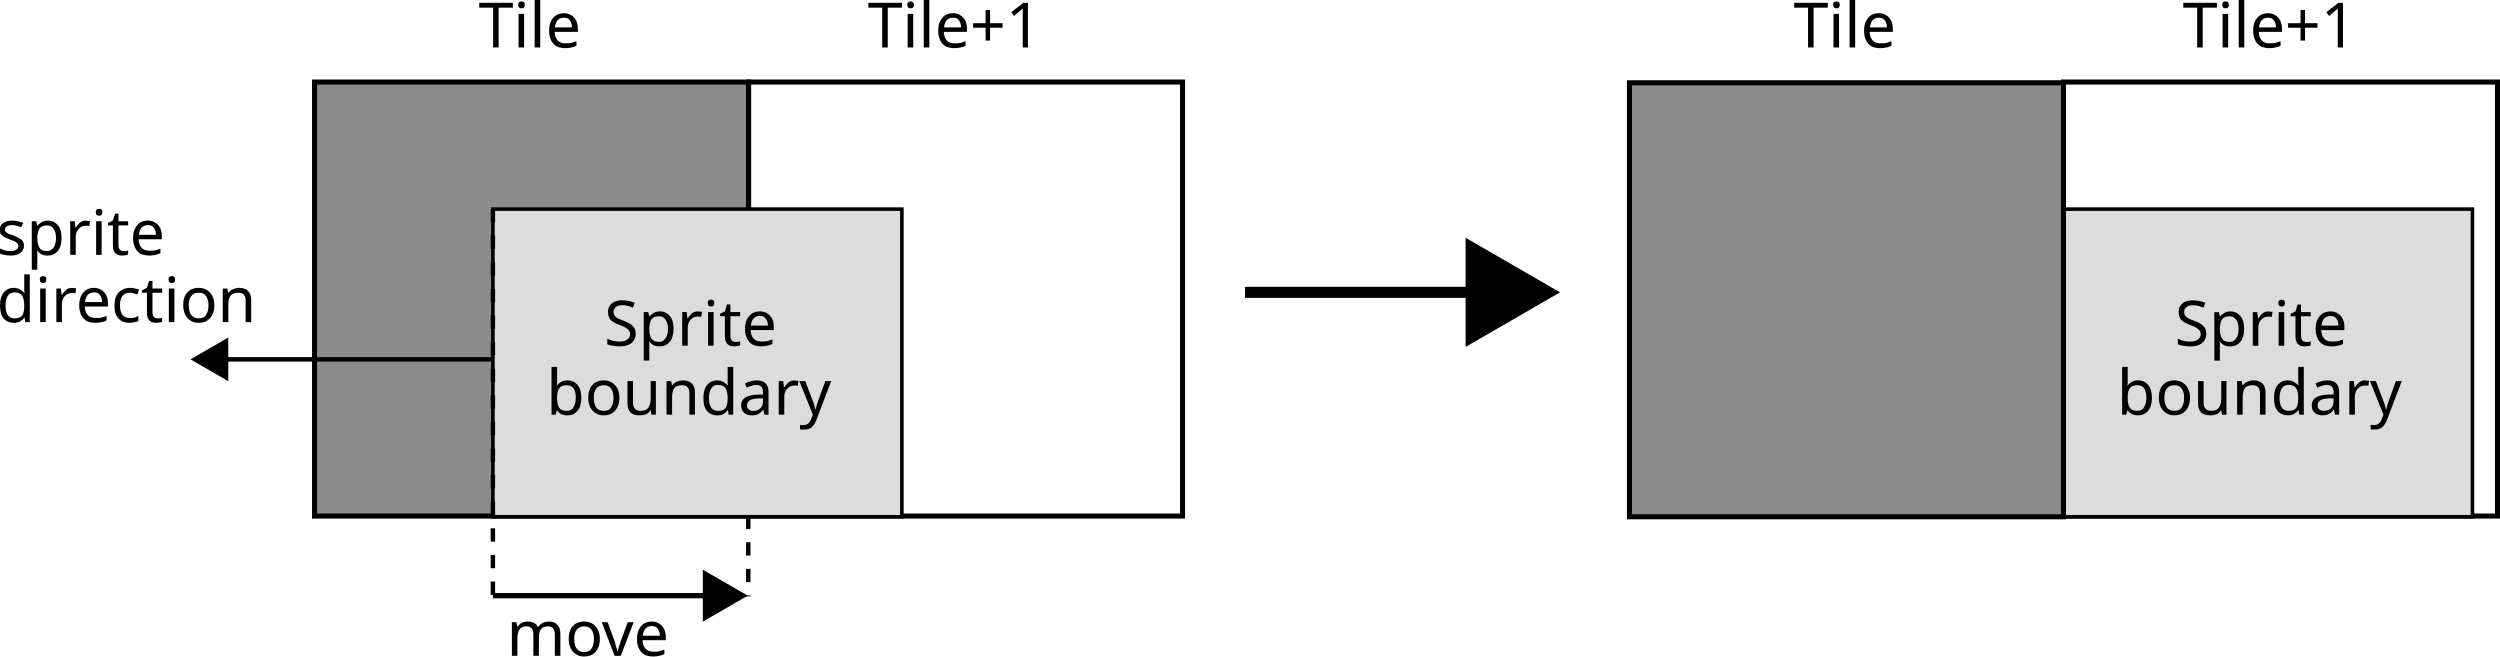
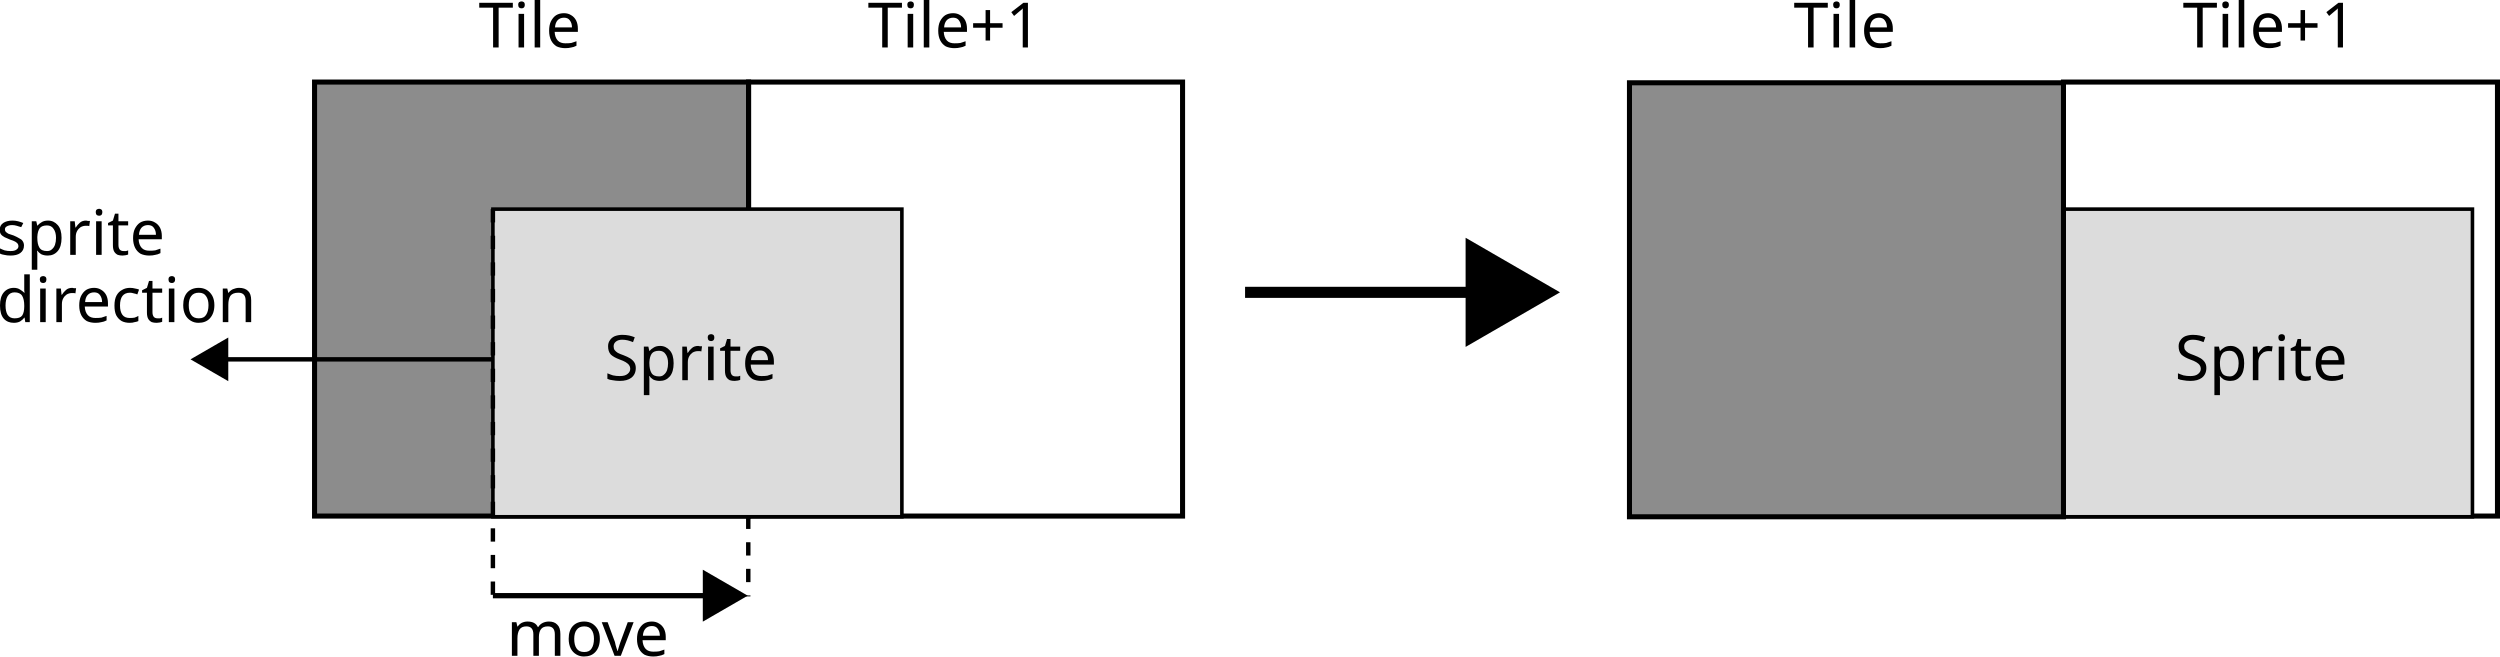
<svg xmlns="http://www.w3.org/2000/svg" xmlns:xlink="http://www.w3.org/1999/xlink" width="112.787mm" height="29.63mm" viewBox="0 0 112.787 29.63" version="1.1" id="svg929">
  <defs id="defs923">
    <marker style="overflow:visible" id="marker4284" refX="0" refY="0" orient="auto">
      <path transform="scale(0.8)" style="fill:#000000;fill-opacity:1;fill-rule:evenodd;stroke:#000000;stroke-width:1pt;stroke-opacity:1" d="M 5.77,0 -2.88,5 V -5 Z" id="path4282" />
    </marker>
    <marker orient="auto" refY="0" refX="0" id="marker3355" style="overflow:visible">
      <path id="path3353" d="M 5.77,0 -2.88,5 V -5 Z" style="fill:#000000;fill-opacity:1;fill-rule:evenodd;stroke:#000000;stroke-width:1pt;stroke-opacity:1" transform="scale(0.8)" />
    </marker>
    <marker orient="auto" refY="0" refX="0" id="marker3092" style="overflow:visible">
      <path id="path2968" d="M 5.77,0 -2.88,5 V -5 Z" style="fill:#000000;fill-opacity:1;fill-rule:evenodd;stroke:#000000;stroke-width:1pt;stroke-opacity:1" transform="scale(0.8)" />
    </marker>
    <marker orient="auto" refY="0" refX="0" id="marker3089" style="overflow:visible">
      <path id="path2959" d="M 5.77,0 -2.88,5 V -5 Z" style="fill:#000000;fill-opacity:1;fill-rule:evenodd;stroke:#000000;stroke-width:1pt;stroke-opacity:1" transform="scale(-0.8)" />
    </marker>
    <pattern xlink:href="#Strips1_1" id="pattern3708" patternTransform="matrix(37.79528,0,0,37.79528,-749.0441,-303.8446)" />
    <pattern id="Strips1_1" patternTransform="translate(0,0) scale(10,10)" height="1" width="2" patternUnits="userSpaceOnUse">
      <rect id="rect2922" height="2" width="1" y="-0.5" x="0" style="fill:black;stroke:none" />
    </pattern>
    <marker orient="auto" refY="0" refX="0" id="TriangleOutL" style="overflow:visible">
      <path id="path1868" d="M 5.77,0 -2.88,5 V -5 Z" style="fill:#000000;fill-opacity:1;fill-rule:evenodd;stroke:#000000;stroke-width:1pt;stroke-opacity:1" transform="scale(0.8)" />
    </marker>
    <marker orient="auto" refY="0" refX="0" id="TriangleInL" style="overflow:visible">
      <path id="path1859" d="M 5.77,0 -2.88,5 V -5 Z" style="fill:#000000;fill-opacity:1;fill-rule:evenodd;stroke:#000000;stroke-width:1pt;stroke-opacity:1" transform="scale(-0.8)" />
    </marker>
    <marker orient="auto" refY="0" refX="0" id="Arrow1Lend" style="overflow:visible">
      <path id="path1729" d="M 0,0 5,-5 -12.5,0 5,5 Z" style="fill:#000000;fill-opacity:1;fill-rule:evenodd;stroke:#000000;stroke-width:1pt;stroke-opacity:1" transform="matrix(-0.8,0,0,-0.8,-10,0)" />
    </marker>
    <pattern patternUnits="userSpaceOnUse" width="49.427" height="440.548" patternTransform="matrix(0.2645833,0,0,0.2645833,198.1846,80.39222)" id="pattern3705">
      <rect y="0.752" x="0.752" height="439.043" width="47.923" id="rect1478-5-4-9-9-7-1" style="opacity:1;fill:url(#pattern3708);fill-opacity:1;stroke:#000000;stroke-width:1.504;stroke-miterlimit:4;stroke-dasharray:none;stroke-opacity:1" />
    </pattern>
    <marker orient="auto" refY="0" refX="0" id="TriangleOutL-0" style="overflow:visible">
      <path id="path1868-2" d="M 5.77,0 -2.88,5 V -5 Z" style="fill:#000000;fill-opacity:1;fill-rule:evenodd;stroke:#000000;stroke-width:1pt;stroke-opacity:1" transform="scale(0.8)" />
    </marker>
    <marker orient="auto" refY="0" refX="0" id="TriangleOutL-2" style="overflow:visible">
      <path id="path1868-6" d="M 5.77,0 -2.88,5 V -5 Z" style="fill:#000000;fill-opacity:1;fill-rule:evenodd;stroke:#000000;stroke-width:1pt;stroke-opacity:1" transform="scale(0.8)" />
    </marker>
    <marker orient="auto" refY="0" refX="0" id="marker3089-3" style="overflow:visible">
      <path id="path2959-1" d="M 5.77,0 -2.88,5 V -5 Z" style="fill:#000000;fill-opacity:1;fill-rule:evenodd;stroke:#000000;stroke-width:1pt;stroke-opacity:1" transform="scale(-0.8)" />
    </marker>
    <marker orient="auto" refY="0" refX="0" id="marker3092-4" style="overflow:visible">
      <path id="path2968-6" d="M 5.77,0 -2.88,5 V -5 Z" style="fill:#000000;fill-opacity:1;fill-rule:evenodd;stroke:#000000;stroke-width:1pt;stroke-opacity:1" transform="scale(0.8)" />
    </marker>
    <marker orient="auto" refY="0" refX="0" id="marker3089-33" style="overflow:visible">
      <path id="path2959-8" d="M 5.77,0 -2.88,5 V -5 Z" style="fill:#000000;fill-opacity:1;fill-rule:evenodd;stroke:#000000;stroke-width:1pt;stroke-opacity:1" transform="scale(-0.8)" />
    </marker>
    <marker orient="auto" refY="0" refX="0" id="marker3092-0" style="overflow:visible">
      <path id="path2968-4" d="M 5.77,0 -2.88,5 V -5 Z" style="fill:#000000;fill-opacity:1;fill-rule:evenodd;stroke:#000000;stroke-width:1pt;stroke-opacity:1" transform="scale(0.8)" />
    </marker>
  </defs>
  <g id="layer1" transform="translate(-19.92991,-156.1942)">
    <path style="fill:none;stroke:#000000;stroke-width:0.5;stroke-linecap:butt;stroke-linejoin:miter;stroke-miterlimit:4;stroke-dasharray:none;stroke-opacity:1;marker-end:url(#marker3355)" d="M 76.101,169.383 H 87.469" id="path3351" />
    <rect style="opacity:1;fill:#8c8c8c;fill-opacity:1;stroke:#000000;stroke-width:0.228;stroke-linejoin:miter;stroke-miterlimit:4;stroke-dasharray:none;stroke-dashoffset:0;stroke-opacity:1" id="rect861-4-8-2-2-2" width="19.58" height="19.58" x="34.121" y="159.896" />
    <rect style="opacity:1;fill:none;fill-opacity:1;stroke:#000000;stroke-width:0.228;stroke-linejoin:miter;stroke-miterlimit:4;stroke-dasharray:none;stroke-dashoffset:0;stroke-opacity:1" id="rect861-4-8-4-2-9" width="19.58" height="19.58" x="53.701" y="159.896" />
    <rect style="opacity:1;fill:#dcdcdc;fill-opacity:1;stroke:#000000;stroke-width:0.162;stroke-linejoin:miter;stroke-miterlimit:4;stroke-dasharray:none;stroke-dashoffset:0;stroke-opacity:1" id="rect861-5-0-6-3-73-4-9" width="18.451" height="13.879" x="42.167" y="165.629" />
-     <text xml:space="preserve" style="font-style:normal;font-weight:normal;font-size:10.583px;line-height:1.25;font-family:sans-serif;letter-spacing:0px;word-spacing:0px;fill:#000000;fill-opacity:1;stroke:none;stroke-width:0.265" x="47.189" y="171.791" id="text2703-0-5-7-0">
-       <tspan id="tspan2701-2-1-4-4" x="47.189" y="171.791" style="font-style:normal;font-variant:normal;font-weight:normal;font-stretch:normal;font-size:2.822px;font-family:sans-serif;-inkscape-font-specification:'sans-serif, Normal';font-variant-ligatures:normal;font-variant-caps:normal;font-variant-numeric:normal;font-feature-settings:normal;text-align:start;writing-mode:lr-tb;text-anchor:start;stroke-width:0.265">Sprite</tspan>
-     </text>
-     <text xml:space="preserve" style="font-style:normal;font-weight:normal;font-size:10.583px;line-height:1.25;font-family:sans-serif;letter-spacing:0px;word-spacing:0px;fill:#000000;fill-opacity:1;stroke:none;stroke-width:0.265" x="44.579" y="174.903" id="text2703-0-5-7-0-0">
-       <tspan id="tspan2701-2-1-4-4-2" x="44.579" y="174.903" style="font-style:normal;font-variant:normal;font-weight:normal;font-stretch:normal;font-size:2.822px;font-family:sans-serif;-inkscape-font-specification:'sans-serif, Normal';font-variant-ligatures:normal;font-variant-caps:normal;font-variant-numeric:normal;font-feature-settings:normal;text-align:start;writing-mode:lr-tb;text-anchor:start;stroke-width:0.265">boundary</tspan>
+     <text xml:space="preserve" style="font-style:normal;font-weight:normal;font-size:10.583px;line-height:1.25;font-family:sans-serif;letter-spacing:0px;word-spacing:0px;fill:#000000;fill-opacity:1;stroke:none;stroke-width:0.265" x="47.19" y="173.347" id="text2703-0-5-7-0">
+       <tspan id="tspan2701-2-1-4-4" x="47.19" y="173.347" style="font-style:normal;font-variant:normal;font-weight:normal;font-stretch:normal;font-size:2.822px;font-family:sans-serif;-inkscape-font-specification:'sans-serif, Normal';font-variant-ligatures:normal;font-variant-caps:normal;font-variant-numeric:normal;font-feature-settings:normal;text-align:start;writing-mode:lr-tb;text-anchor:start;stroke-width:0.265">Sprite</tspan>
    </text>
    <rect style="opacity:1;fill:none;fill-opacity:1;stroke:#000000;stroke-width:0.228;stroke-linejoin:miter;stroke-miterlimit:4;stroke-dasharray:none;stroke-dashoffset:0;stroke-opacity:1" id="rect861-4-8-4-2-9-4" width="19.58" height="19.58" x="113.023" y="159.896" />
    <rect style="opacity:1;fill:#dcdcdc;fill-opacity:1;stroke:#000000;stroke-width:0.162;stroke-linejoin:miter;stroke-miterlimit:4;stroke-dasharray:none;stroke-dashoffset:0;stroke-opacity:1" id="rect861-5-0-6-3-73-4-9-2" width="18.451" height="13.879" x="113.023" y="165.629" />
-     <g id="g2969-2" transform="translate(120.3727,12.20526)">
-       <text id="text2703-0-5-7-0-2" y="159.586" x="-2.328" style="font-style:normal;font-weight:normal;font-size:10.583px;line-height:1.25;font-family:sans-serif;letter-spacing:0px;word-spacing:0px;fill:#000000;fill-opacity:1;stroke:none;stroke-width:0.265" xml:space="preserve">
-         <tspan style="font-style:normal;font-variant:normal;font-weight:normal;font-stretch:normal;font-size:2.822px;font-family:sans-serif;-inkscape-font-specification:'sans-serif, Normal';font-variant-ligatures:normal;font-variant-caps:normal;font-variant-numeric:normal;font-feature-settings:normal;text-align:start;writing-mode:lr-tb;text-anchor:start;stroke-width:0.265" y="159.586" x="-2.328" id="tspan2701-2-1-4-4-0">Sprite</tspan>
-       </text>
-       <text id="text2703-0-5-7-0-0-5" y="162.698" x="-4.938" style="font-style:normal;font-weight:normal;font-size:10.583px;line-height:1.25;font-family:sans-serif;letter-spacing:0px;word-spacing:0px;fill:#000000;fill-opacity:1;stroke:none;stroke-width:0.265" xml:space="preserve">
-         <tspan style="font-style:normal;font-variant:normal;font-weight:normal;font-stretch:normal;font-size:2.822px;font-family:sans-serif;-inkscape-font-specification:'sans-serif, Normal';font-variant-ligatures:normal;font-variant-caps:normal;font-variant-numeric:normal;font-feature-settings:normal;text-align:start;writing-mode:lr-tb;text-anchor:start;stroke-width:0.265" y="162.698" x="-4.938" id="tspan2701-2-1-4-4-2-5">boundary</tspan>
-       </text>
-     </g>
+     <text id="text2703-0-5-7-0-2" y="173.347" x="118.046" style="font-style:normal;font-weight:normal;font-size:10.583px;line-height:1.25;font-family:sans-serif;letter-spacing:0px;word-spacing:0px;fill:#000000;fill-opacity:1;stroke:none;stroke-width:0.265" xml:space="preserve">
+       <tspan style="font-style:normal;font-variant:normal;font-weight:normal;font-stretch:normal;font-size:2.822px;font-family:sans-serif;-inkscape-font-specification:'sans-serif, Normal';font-variant-ligatures:normal;font-variant-caps:normal;font-variant-numeric:normal;font-feature-settings:normal;text-align:start;writing-mode:lr-tb;text-anchor:start;stroke-width:0.265" y="173.347" x="118.046" id="tspan2701-2-1-4-4-0">Sprite</tspan>
+     </text>
    <text xml:space="preserve" style="font-style:normal;font-weight:normal;font-size:10.583px;line-height:1.25;font-family:sans-serif;letter-spacing:0px;word-spacing:0px;fill:#000000;fill-opacity:1;stroke:none;stroke-width:0.265" x="41.521" y="158.338" id="text2703-0-5-7-0-29">
      <tspan id="tspan2701-2-1-4-4-02" x="41.521" y="158.338" style="font-style:normal;font-variant:normal;font-weight:normal;font-stretch:normal;font-size:2.822px;font-family:sans-serif;-inkscape-font-specification:'sans-serif, Normal';font-variant-ligatures:normal;font-variant-caps:normal;font-variant-numeric:normal;font-feature-settings:normal;text-align:start;writing-mode:lr-tb;text-anchor:start;stroke-width:0.265">Tile</tspan>
    </text>
    <text xml:space="preserve" style="font-style:normal;font-weight:normal;font-size:10.583px;line-height:1.25;font-family:sans-serif;letter-spacing:0px;word-spacing:0px;fill:#000000;fill-opacity:1;stroke:none;stroke-width:0.265" x="59.076" y="158.338" id="text2703-0-5-7-0-29-8">
      <tspan id="tspan2701-2-1-4-4-02-3" x="59.076" y="158.338" style="font-style:normal;font-variant:normal;font-weight:normal;font-stretch:normal;font-size:2.822px;font-family:sans-serif;-inkscape-font-specification:'sans-serif, Normal';font-variant-ligatures:normal;font-variant-caps:normal;font-variant-numeric:normal;font-feature-settings:normal;text-align:start;writing-mode:lr-tb;text-anchor:start;stroke-width:0.265">Tile+1</tspan>
    </text>
    <text xml:space="preserve" style="font-style:normal;font-weight:normal;font-size:10.583px;line-height:1.25;font-family:sans-serif;letter-spacing:0px;word-spacing:0px;fill:#000000;fill-opacity:1;stroke:none;stroke-width:0.265" x="100.843" y="158.338" id="text2703-0-5-7-0-29-80">
      <tspan id="tspan2701-2-1-4-4-02-4" x="100.843" y="158.338" style="font-style:normal;font-variant:normal;font-weight:normal;font-stretch:normal;font-size:2.822px;font-family:sans-serif;-inkscape-font-specification:'sans-serif, Normal';font-variant-ligatures:normal;font-variant-caps:normal;font-variant-numeric:normal;font-feature-settings:normal;text-align:start;writing-mode:lr-tb;text-anchor:start;stroke-width:0.265">Tile</tspan>
    </text>
    <text xml:space="preserve" style="font-style:normal;font-weight:normal;font-size:10.583px;line-height:1.25;font-family:sans-serif;letter-spacing:0px;word-spacing:0px;fill:#000000;fill-opacity:1;stroke:none;stroke-width:0.265" x="118.398" y="158.338" id="text2703-0-5-7-0-29-8-0">
      <tspan id="tspan2701-2-1-4-4-02-3-9" x="118.398" y="158.338" style="font-style:normal;font-variant:normal;font-weight:normal;font-stretch:normal;font-size:2.822px;font-family:sans-serif;-inkscape-font-specification:'sans-serif, Normal';font-variant-ligatures:normal;font-variant-caps:normal;font-variant-numeric:normal;font-feature-settings:normal;text-align:start;writing-mode:lr-tb;text-anchor:start;stroke-width:0.265">Tile+1</tspan>
    </text>
    <path style="fill:none;stroke:#000000;stroke-width:0.2;stroke-linecap:butt;stroke-linejoin:miter;stroke-miterlimit:4;stroke-dasharray:0.6, 0.6;stroke-dashoffset:0;stroke-opacity:1" d="m 53.688,179.457 v 3.643" id="path4250" />
    <path style="fill:none;stroke:#000000;stroke-width:0.2;stroke-linecap:butt;stroke-linejoin:miter;stroke-miterlimit:4;stroke-dasharray:0.6, 0.6;stroke-dashoffset:0;stroke-opacity:1" d="m 42.167,165.629 v 17.439" id="path4250-1" />
    <path style="fill:none;stroke:#000000;stroke-width:0.238;stroke-linecap:butt;stroke-linejoin:miter;stroke-miterlimit:4;stroke-dasharray:none;stroke-opacity:1;marker-start:url(#marker3089)" d="M 52.312,183.068 H 42.167" id="path4274" />
    <text xml:space="preserve" style="font-style:normal;font-weight:normal;font-size:10.583px;line-height:1.25;font-family:sans-serif;letter-spacing:0px;word-spacing:0px;fill:#000000;fill-opacity:1;stroke:none;stroke-width:0.265" x="42.788" y="185.784" id="text2703-0-5-7-0-29-9">
      <tspan id="tspan2701-2-1-4-4-02-6" x="42.788" y="185.784" style="font-style:normal;font-variant:normal;font-weight:normal;font-stretch:normal;font-size:2.822px;font-family:sans-serif;-inkscape-font-specification:'sans-serif, Normal';font-variant-ligatures:normal;font-variant-caps:normal;font-variant-numeric:normal;font-feature-settings:normal;text-align:start;writing-mode:lr-tb;text-anchor:start;stroke-width:0.265">move</tspan>
    </text>
    <rect style="opacity:1;fill:#8c8c8c;fill-opacity:1;stroke:#000000;stroke-width:0.228;stroke-linejoin:miter;stroke-miterlimit:4;stroke-dasharray:none;stroke-dashoffset:0;stroke-opacity:1" id="rect861-4-8-2-2-2-4" width="19.58" height="19.58" x="93.443" y="159.929" />
    <path style="fill:none;stroke:#000000;stroke-width:0.2;stroke-linecap:butt;stroke-linejoin:miter;stroke-miterlimit:4;stroke-dasharray:none;stroke-opacity:1;marker-end:url(#marker4284)" d="M 42.134,172.406 H 29.661" id="path964" />
    <g id="g1030" transform="translate(8.750149,-10.29985)">
      <text id="text2703-0-5-7-0-29-9-6" y="177.995" x="11.027" style="font-style:normal;font-weight:normal;font-size:10.583px;line-height:1.25;font-family:sans-serif;letter-spacing:0px;word-spacing:0px;fill:#000000;fill-opacity:1;stroke:none;stroke-width:0.265" xml:space="preserve">
        <tspan style="font-style:normal;font-variant:normal;font-weight:normal;font-stretch:normal;font-size:2.822px;font-family:sans-serif;-inkscape-font-specification:'sans-serif, Normal';font-variant-ligatures:normal;font-variant-caps:normal;font-variant-numeric:normal;font-feature-settings:normal;text-align:start;writing-mode:lr-tb;text-anchor:start;stroke-width:0.265" y="177.995" x="11.027" id="tspan2701-2-1-4-4-02-6-7">sprite</tspan>
      </text>
      <text id="text2703-0-5-7-0-29-9-6-5" y="181.028" x="11.024" style="font-style:normal;font-weight:normal;font-size:10.583px;line-height:1.25;font-family:sans-serif;letter-spacing:0px;word-spacing:0px;fill:#000000;fill-opacity:1;stroke:none;stroke-width:0.265" xml:space="preserve">
        <tspan style="font-style:normal;font-variant:normal;font-weight:normal;font-stretch:normal;font-size:2.822px;font-family:sans-serif;-inkscape-font-specification:'sans-serif, Normal';font-variant-ligatures:normal;font-variant-caps:normal;font-variant-numeric:normal;font-feature-settings:normal;text-align:start;writing-mode:lr-tb;text-anchor:start;stroke-width:0.265" y="181.028" x="11.024" id="tspan2701-2-1-4-4-02-6-7-6">direction</tspan>
      </text>
    </g>
  </g>
</svg>
